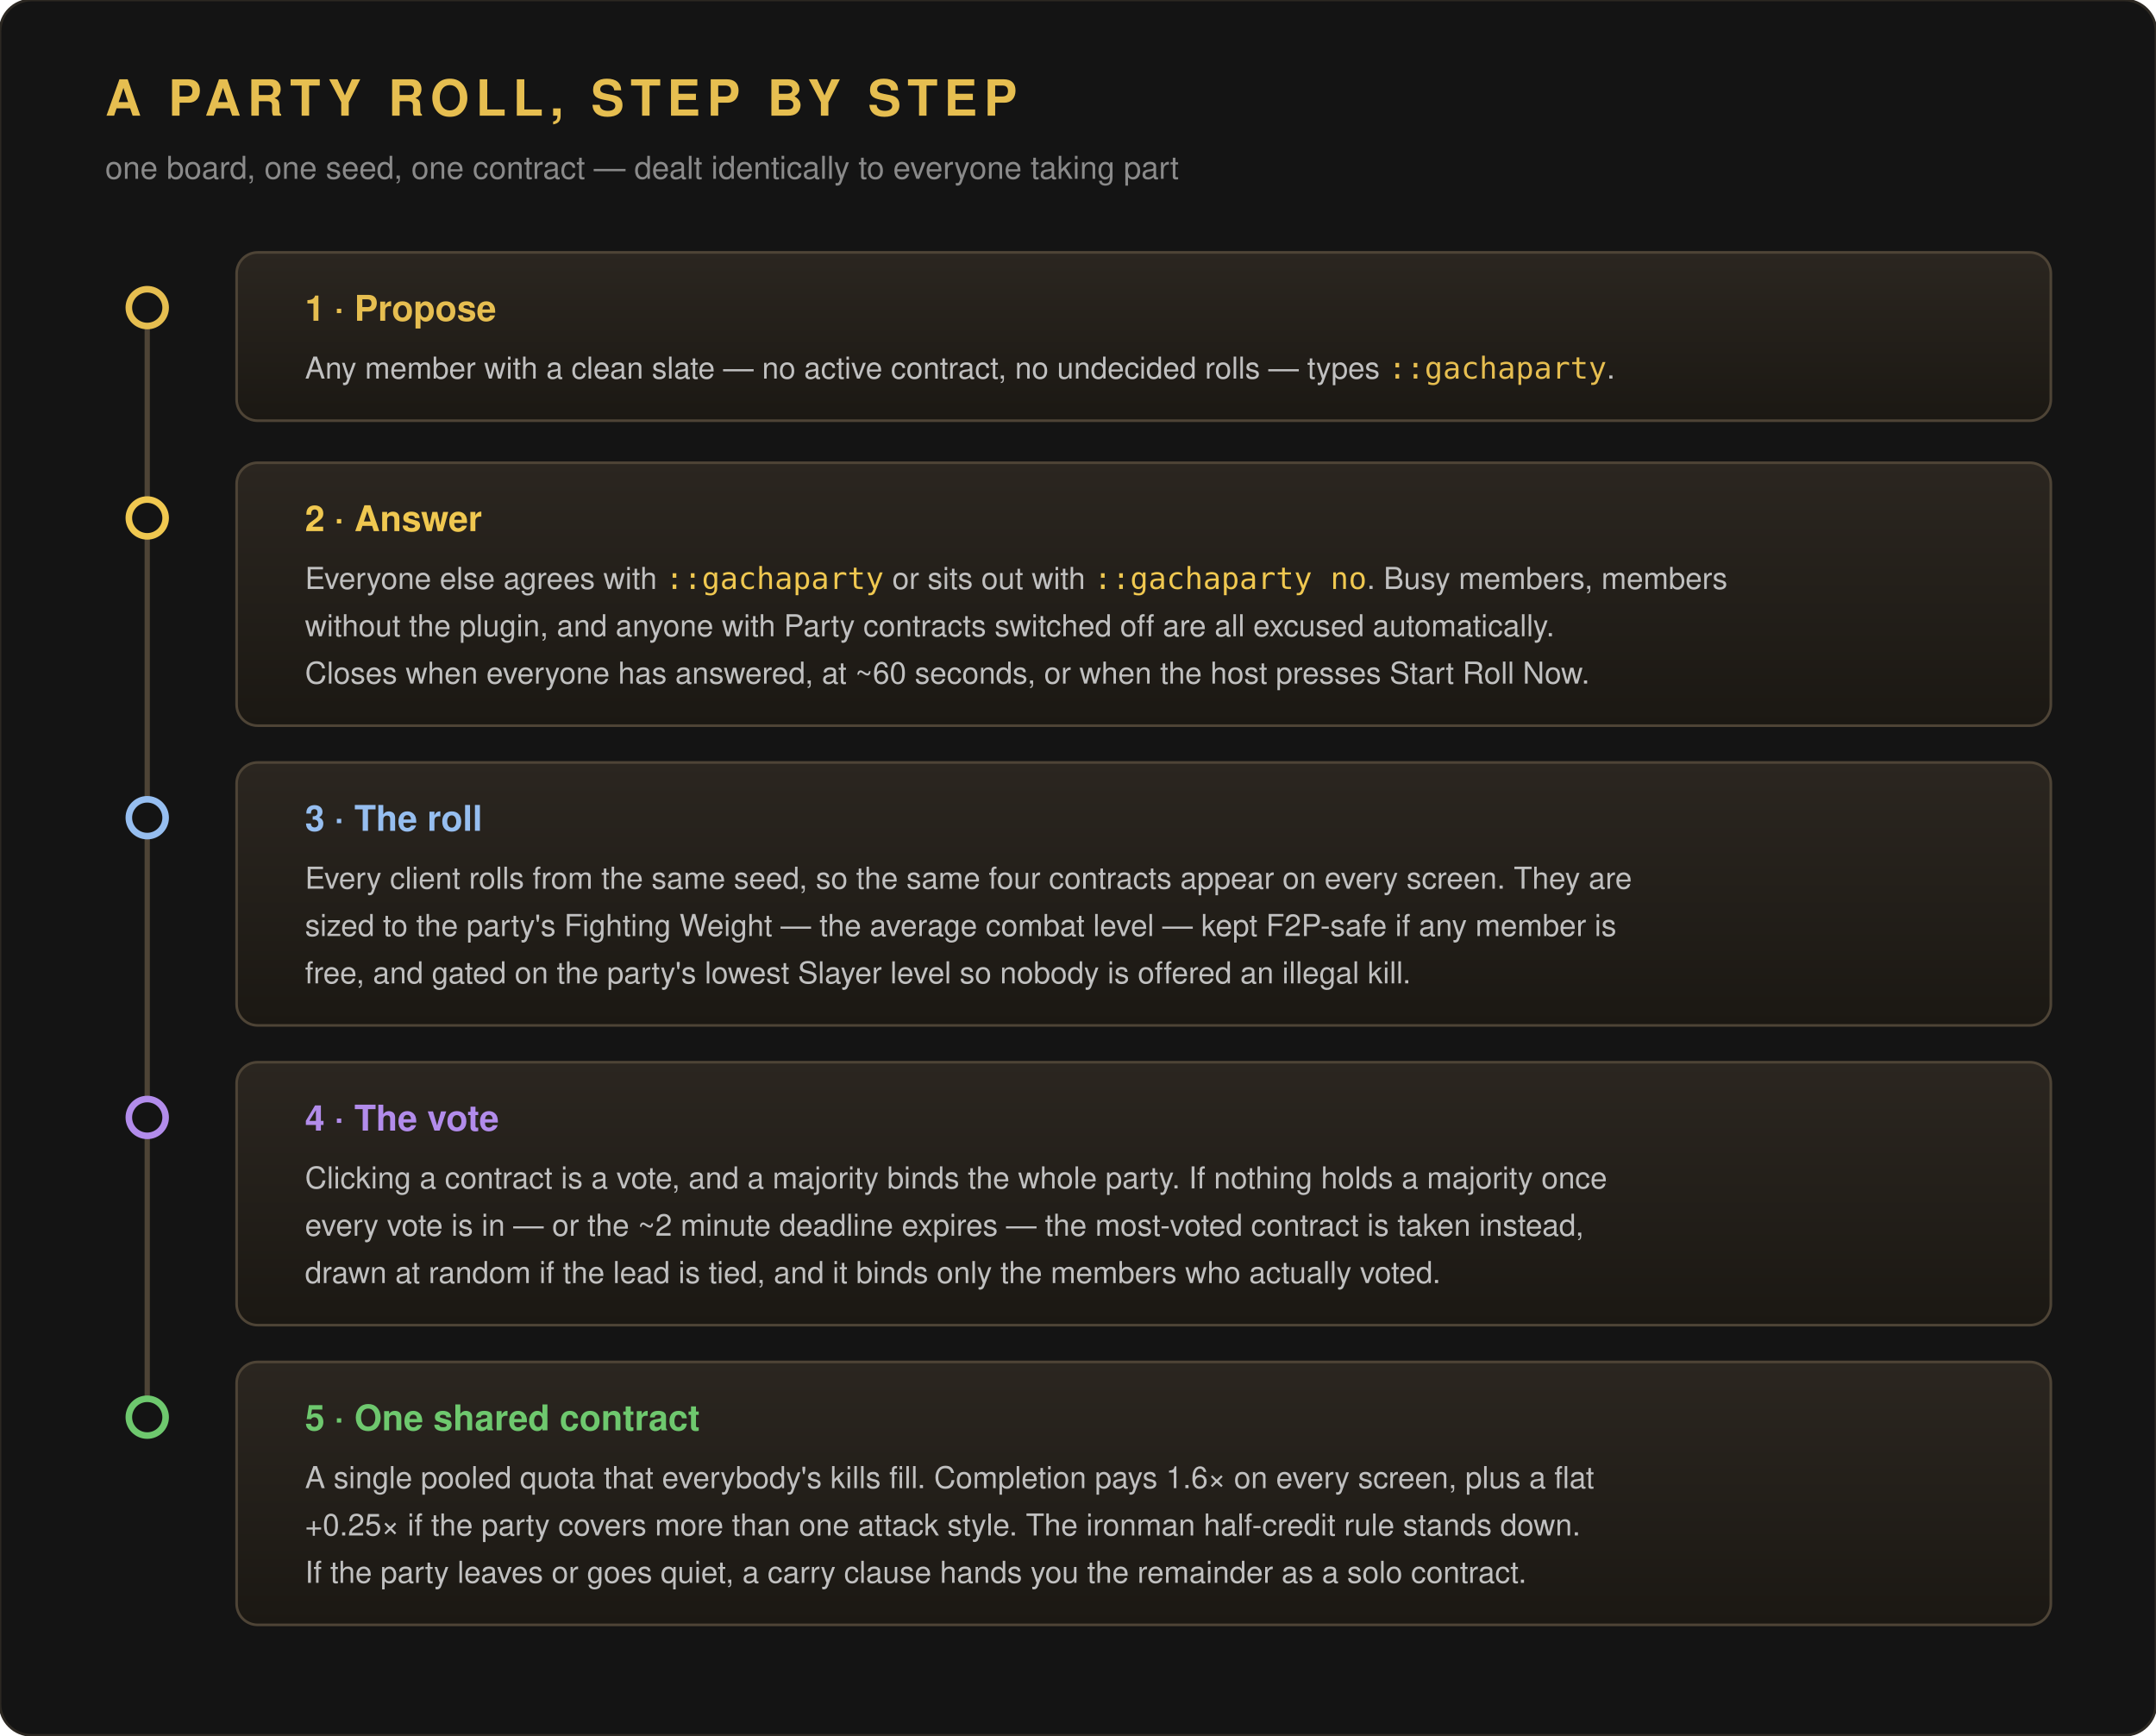
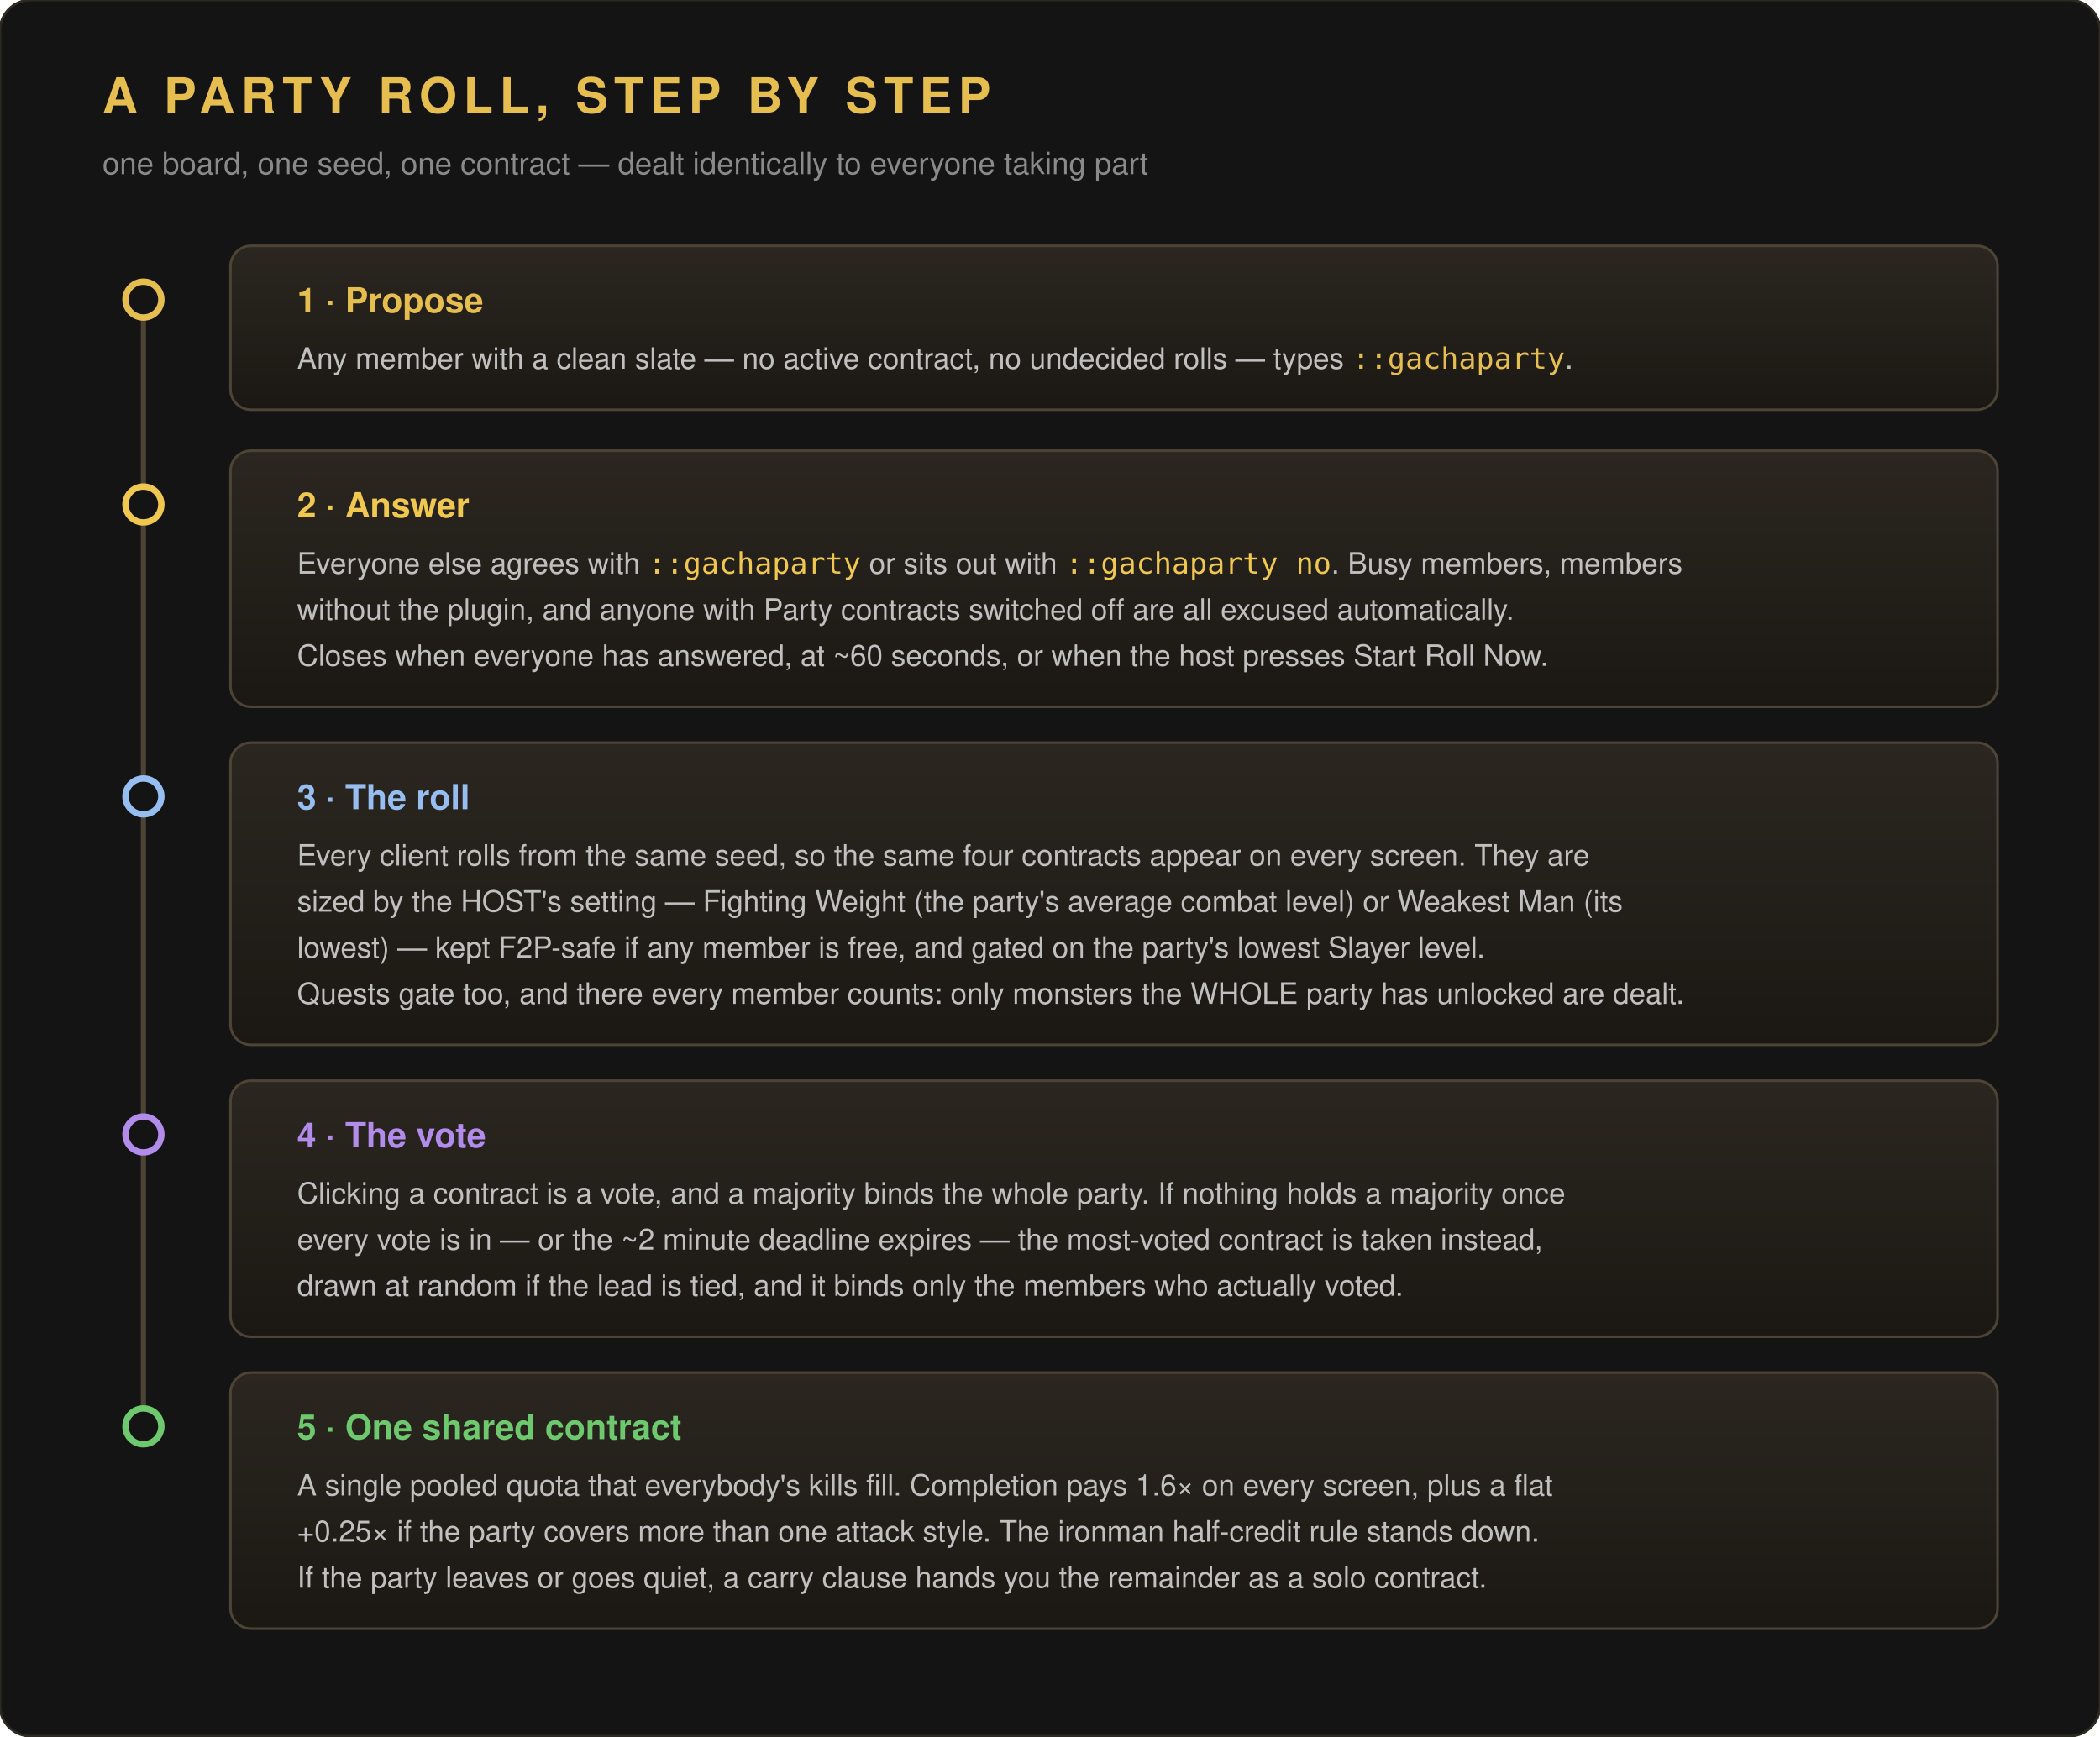
- <svg xmlns="http://www.w3.org/2000/svg" viewBox="0 0 820 660" width="820" height="660" font-family="'Segoe UI', 'Helvetica Neue', Helvetica, Arial, sans-serif">
+ <svg xmlns="http://www.w3.org/2000/svg" viewBox="0 0 820 678" width="820" height="678" font-family="'Segoe UI', 'Helvetica Neue', Helvetica, Arial, sans-serif">
  <defs>
    <linearGradient id="band" x1="0" y1="0" x2="0" y2="1">
      <stop offset="0" stop-color="#2B2620" />
      <stop offset="1" stop-color="#1B1813" />
    </linearGradient>
  </defs>
-   <rect x="0" y="0" width="820" height="660" rx="12" fill="#141414" stroke="#2C2822" />
+   <rect x="0" y="0" width="820" height="678" rx="12" fill="#141414" stroke="#2C2822" />
  <text x="40" y="44" font-size="19" font-weight="bold" fill="#E6BE50" letter-spacing="2.5">A PARTY ROLL, STEP BY STEP</text>
  <text x="40" y="68" font-size="12" fill="#8A8A8A">one board, one seed, one contract — dealt identically to everyone taking part</text>
-   <path d="M 56 117 L 56 539" stroke="#4E4436" stroke-width="2" />
+   <path d="M 56 117 L 56 557" stroke="#4E4436" stroke-width="2" />
  <circle cx="56" cy="117" r="7" fill="#141414" stroke="#E6BE50" stroke-width="2.5" />
  <rect x="90" y="96" width="690" height="64" rx="8" fill="url(#band)" stroke="#4E4436" />
  <text x="116" y="122" font-size="13.5" font-weight="bold" fill="#E6BE50">1 · Propose</text>
  <text x="116" y="144" font-size="11.5" fill="#C0C0C0">Any member with a clean slate — no active contract, no undecided rolls — types <tspan font-family="Consolas, monospace" fill="#E6BE50">::gachaparty</tspan>.</text>
  <circle cx="56" cy="197" r="7" fill="#141414" stroke="#F0C850" stroke-width="2.5" />
  <rect x="90" y="176" width="690" height="100" rx="8" fill="url(#band)" stroke="#4E4436" />
  <text x="116" y="202" font-size="13.5" font-weight="bold" fill="#F0C850">2 · Answer</text>
  <text x="116" y="224" font-size="11.5" fill="#C0C0C0">Everyone else agrees with <tspan font-family="Consolas, monospace" fill="#F0C850">::gachaparty</tspan> or sits out with <tspan font-family="Consolas, monospace" fill="#F0C850">::gachaparty no</tspan>. Busy members, members</text>
  <text x="116" y="242" font-size="11.5" fill="#C0C0C0">without the plugin, and anyone with Party contracts switched off are all excused automatically.</text>
  <text x="116" y="260" font-size="11.5" fill="#C0C0C0">Closes when everyone has answered, at ~60 seconds, or when the host presses Start Roll Now.</text>
  <circle cx="56" cy="311" r="7" fill="#141414" stroke="#96BEF0" stroke-width="2.5" />
-   <rect x="90" y="290" width="690" height="100" rx="8" fill="url(#band)" stroke="#4E4436" />
+   <rect x="90" y="290" width="690" height="118" rx="8" fill="url(#band)" stroke="#4E4436" />
  <text x="116" y="316" font-size="13.5" font-weight="bold" fill="#96BEF0">3 · The roll</text>
  <text x="116" y="338" font-size="11.5" fill="#C0C0C0">Every client rolls from the same seed, so the same four contracts appear on every screen. They are</text>
-   <text x="116" y="356" font-size="11.5" fill="#C0C0C0">sized to the party's Fighting Weight — the average combat level — kept F2P-safe if any member is</text>
-   <text x="116" y="374" font-size="11.5" fill="#C0C0C0">free, and gated on the party's lowest Slayer level so nobody is offered an illegal kill.</text>
-   <circle cx="56" cy="425" r="7" fill="#141414" stroke="#B28CEB" stroke-width="2.5" />
-   <rect x="90" y="404" width="690" height="100" rx="8" fill="url(#band)" stroke="#4E4436" />
-   <text x="116" y="430" font-size="13.5" font-weight="bold" fill="#B28CEB">4 · The vote</text>
-   <text x="116" y="452" font-size="11.5" fill="#C0C0C0">Clicking a contract is a vote, and a majority binds the whole party. If nothing holds a majority once</text>
-   <text x="116" y="470" font-size="11.5" fill="#C0C0C0">every vote is in — or the ~2 minute deadline expires — the most-voted contract is taken instead,</text>
-   <text x="116" y="488" font-size="11.5" fill="#C0C0C0">drawn at random if the lead is tied, and it binds only the members who actually voted.</text>
-   <circle cx="56" cy="539" r="7" fill="#141414" stroke="#6EC86E" stroke-width="2.5" />
-   <rect x="90" y="518" width="690" height="100" rx="8" fill="url(#band)" stroke="#4E4436" />
-   <text x="116" y="544" font-size="13.5" font-weight="bold" fill="#6EC86E">5 · One shared contract</text>
-   <text x="116" y="566" font-size="11.5" fill="#C0C0C0">A single pooled quota that everybody's kills fill. Completion pays 1.6× on every screen, plus a flat</text>
-   <text x="116" y="584" font-size="11.5" fill="#C0C0C0">+0.25× if the party covers more than one attack style. The ironman half-credit rule stands down.</text>
-   <text x="116" y="602" font-size="11.5" fill="#C0C0C0">If the party leaves or goes quiet, a carry clause hands you the remainder as a solo contract.</text>
+   <text x="116" y="356" font-size="11.5" fill="#C0C0C0">sized by the HOST's setting — Fighting Weight (the party's average combat level) or Weakest Man (its</text>
+   <text x="116" y="374" font-size="11.5" fill="#C0C0C0">lowest) — kept F2P-safe if any member is free, and gated on the party's lowest Slayer level.</text>
+   <text x="116" y="392" font-size="11.5" fill="#C0C0C0">Quests gate too, and there every member counts: only monsters the WHOLE party has unlocked are dealt.</text>
+   <circle cx="56" cy="443" r="7" fill="#141414" stroke="#B28CEB" stroke-width="2.5" />
+   <rect x="90" y="422" width="690" height="100" rx="8" fill="url(#band)" stroke="#4E4436" />
+   <text x="116" y="448" font-size="13.5" font-weight="bold" fill="#B28CEB">4 · The vote</text>
+   <text x="116" y="470" font-size="11.5" fill="#C0C0C0">Clicking a contract is a vote, and a majority binds the whole party. If nothing holds a majority once</text>
+   <text x="116" y="488" font-size="11.5" fill="#C0C0C0">every vote is in — or the ~2 minute deadline expires — the most-voted contract is taken instead,</text>
+   <text x="116" y="506" font-size="11.5" fill="#C0C0C0">drawn at random if the lead is tied, and it binds only the members who actually voted.</text>
+   <circle cx="56" cy="557" r="7" fill="#141414" stroke="#6EC86E" stroke-width="2.5" />
+   <rect x="90" y="536" width="690" height="100" rx="8" fill="url(#band)" stroke="#4E4436" />
+   <text x="116" y="562" font-size="13.5" font-weight="bold" fill="#6EC86E">5 · One shared contract</text>
+   <text x="116" y="584" font-size="11.5" fill="#C0C0C0">A single pooled quota that everybody's kills fill. Completion pays 1.6× on every screen, plus a flat</text>
+   <text x="116" y="602" font-size="11.5" fill="#C0C0C0">+0.25× if the party covers more than one attack style. The ironman half-credit rule stands down.</text>
+   <text x="116" y="620" font-size="11.5" fill="#C0C0C0">If the party leaves or goes quiet, a carry clause hands you the remainder as a solo contract.</text>
</svg>
